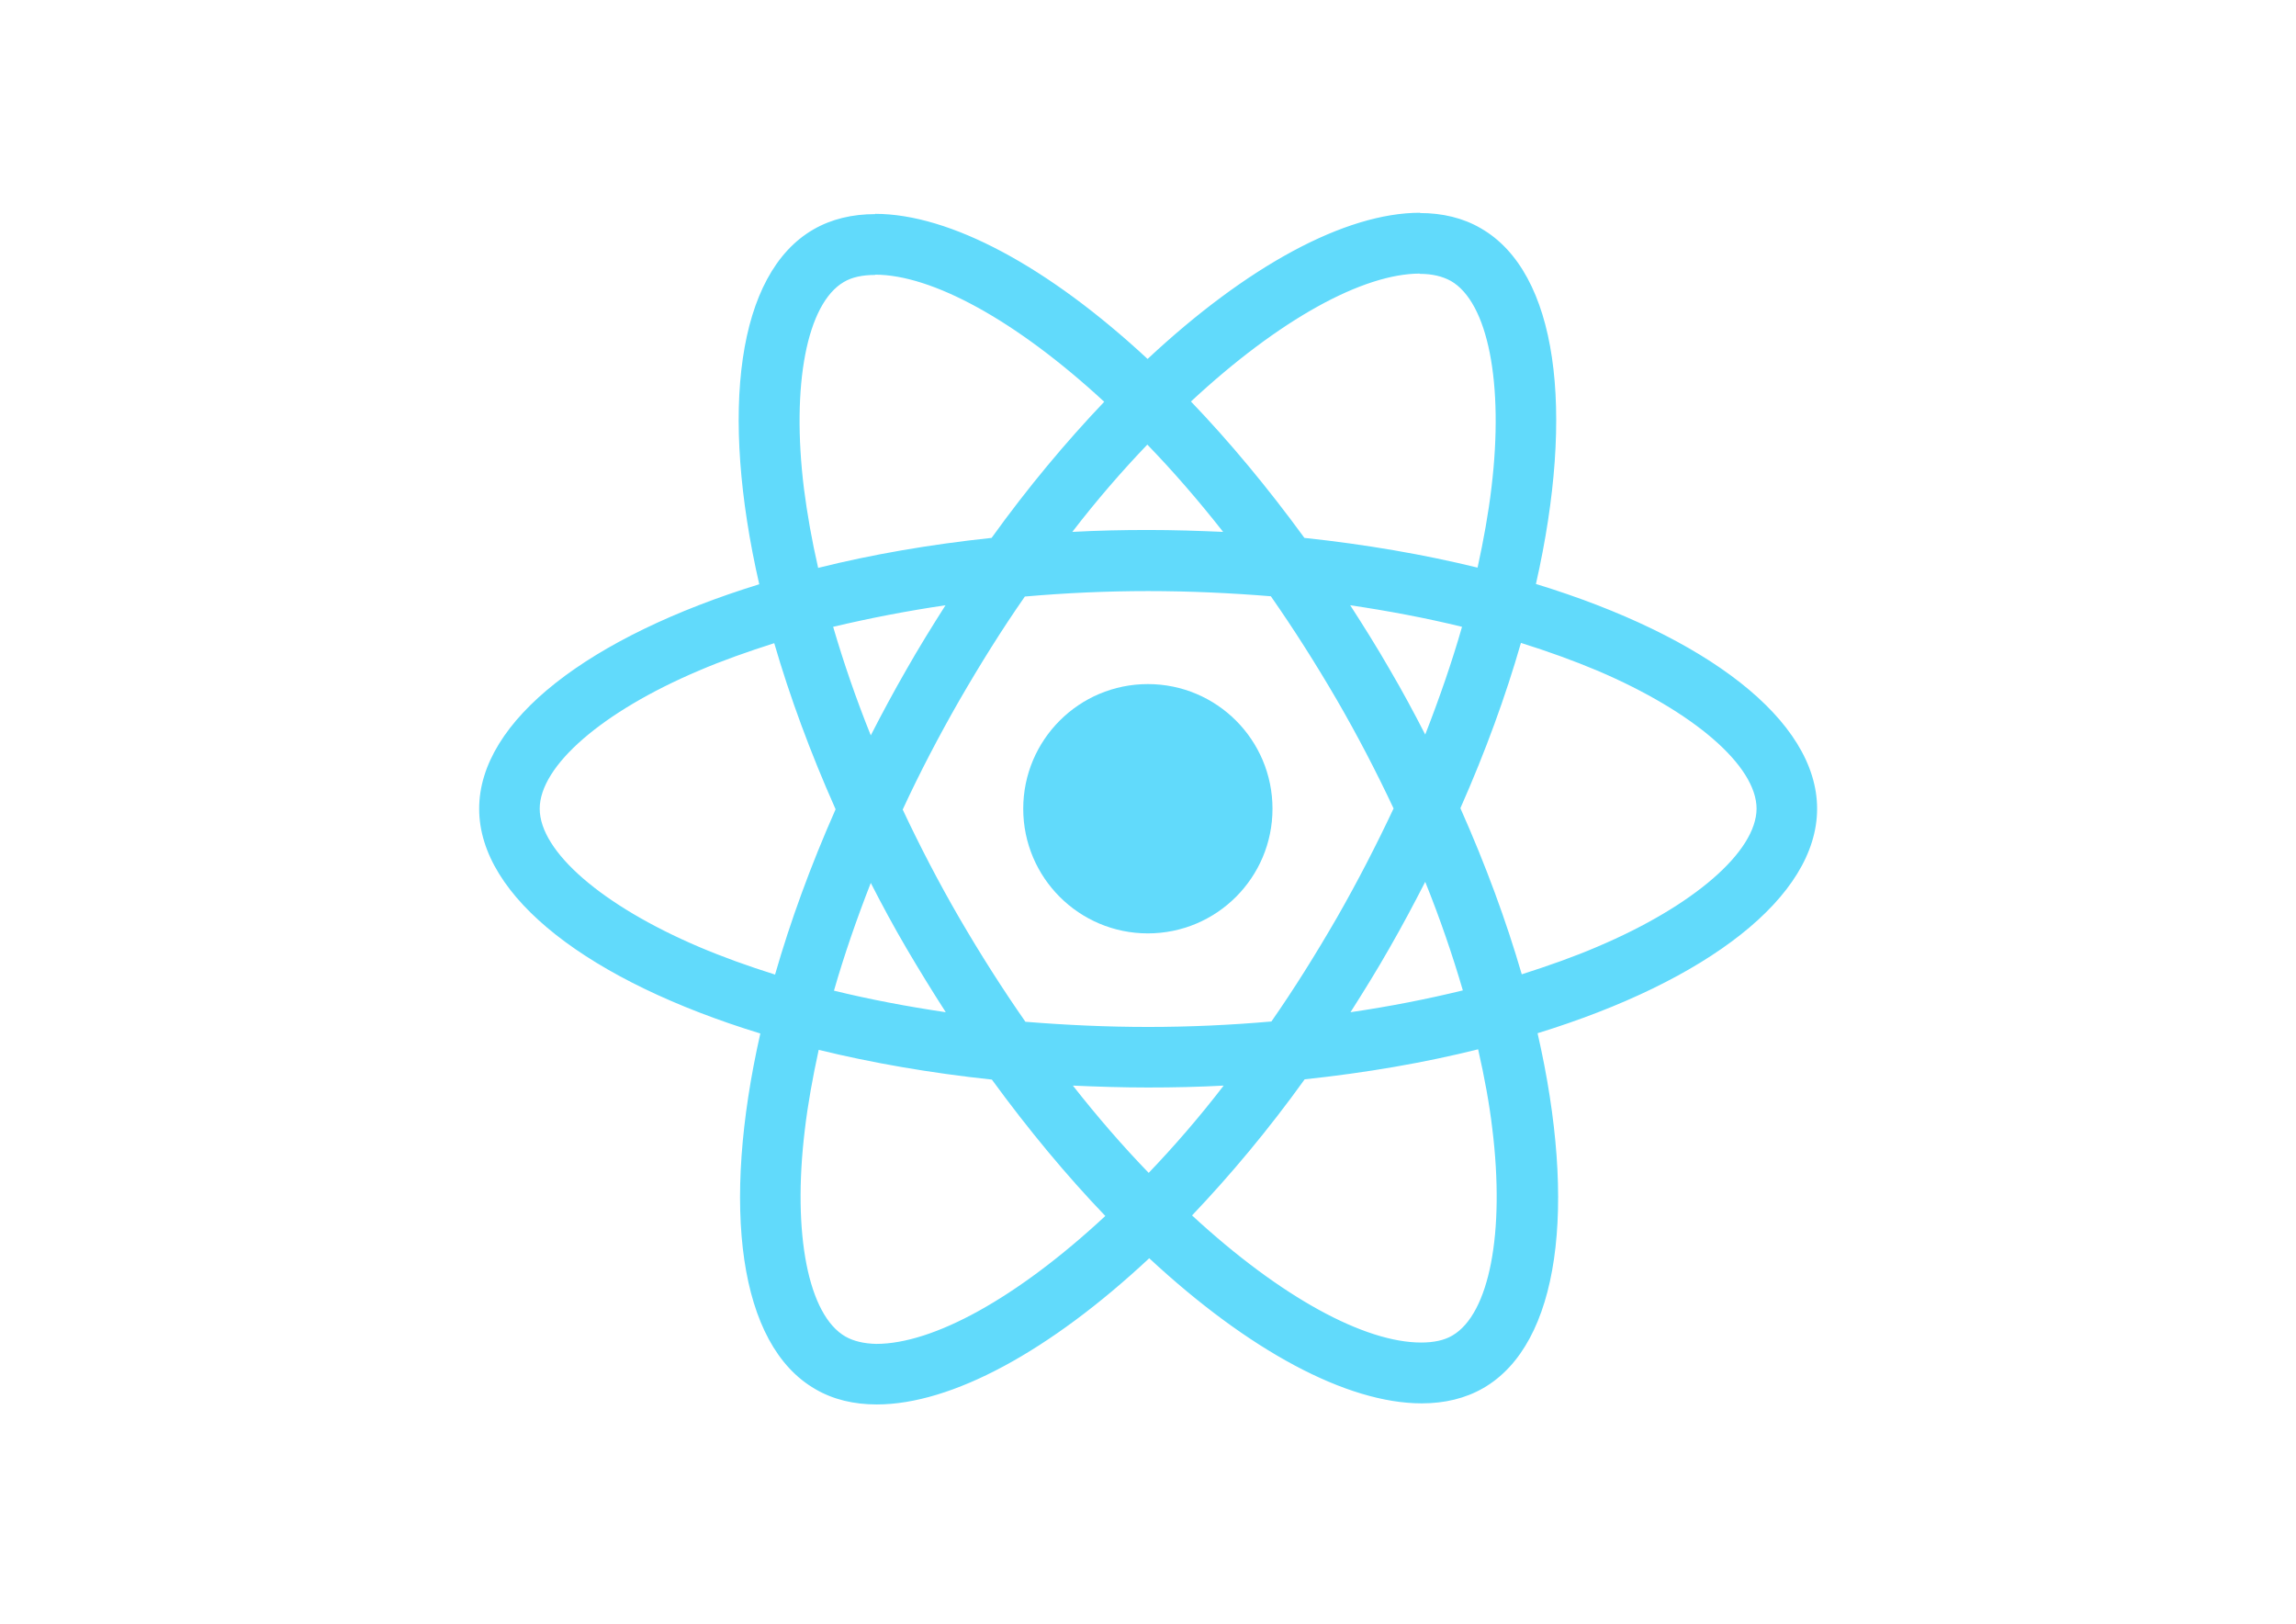
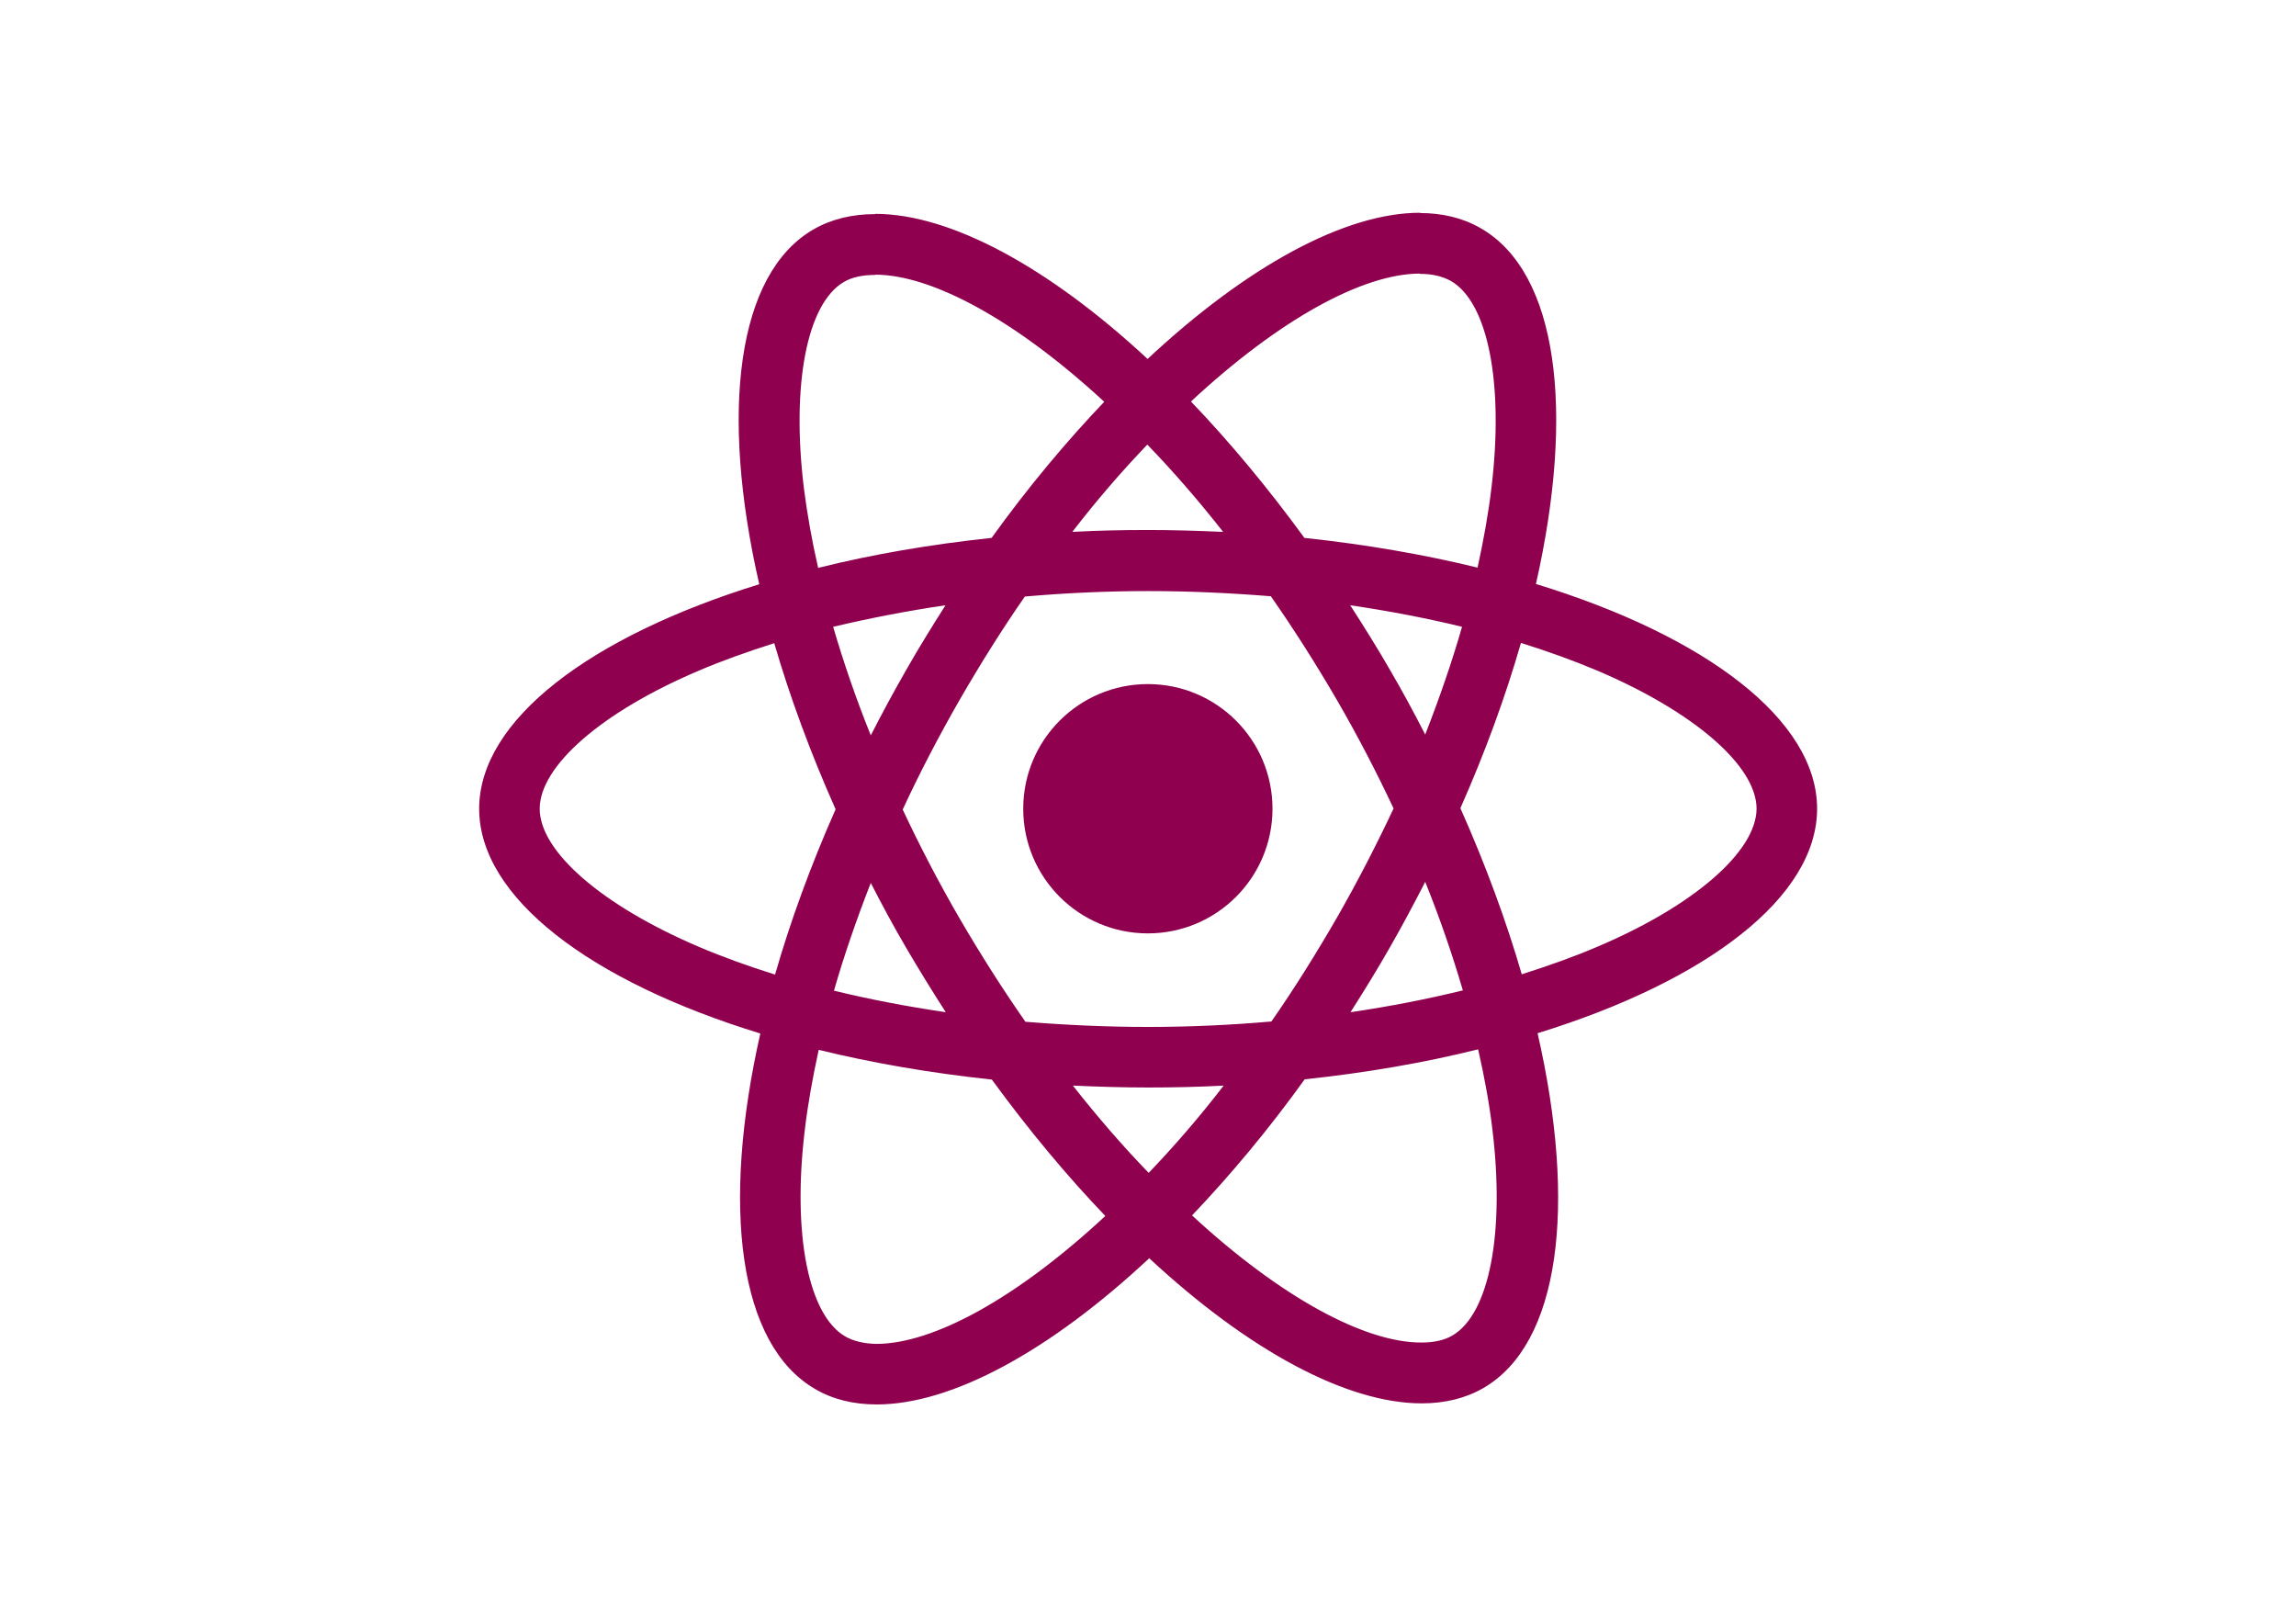
<svg xmlns="http://www.w3.org/2000/svg" viewBox="0 0 841.9 595.3">
-   <g fill="#61DAFB">
+   <g fill="#8f014f">
    <path d="M666.3 296.5c0-32.5-40.7-63.3-103.1-82.4 14.4-63.6 8-114.2-20.2-130.4-6.5-3.8-14.1-5.6-22.4-5.6v22.3c4.6 0 8.3.9 11.4 2.6 13.6 7.8 19.5 37.5 14.9 75.7-1.1 9.4-2.9 19.3-5.1 29.4-19.6-4.8-41-8.5-63.5-10.9-13.5-18.5-27.5-35.3-41.6-50 32.6-30.3 63.2-46.9 84-46.9V78c-27.5 0-63.5 19.6-99.9 53.6-36.4-33.8-72.4-53.2-99.9-53.2v22.3c20.7 0 51.4 16.5 84 46.6-14 14.7-28 31.4-41.3 49.9-22.6 2.4-44 6.1-63.6 11-2.3-10-4-19.7-5.2-29-4.7-38.2 1.1-67.9 14.6-75.8 3-1.8 6.9-2.6 11.5-2.6V78.5c-8.4 0-16 1.8-22.6 5.6-28.1 16.2-34.4 66.7-19.9 130.1-62.2 19.2-102.7 49.9-102.7 82.3 0 32.5 40.7 63.3 103.1 82.4-14.4 63.6-8 114.2 20.2 130.4 6.5 3.8 14.1 5.6 22.5 5.6 27.5 0 63.5-19.6 99.9-53.6 36.4 33.8 72.4 53.2 99.9 53.2 8.4 0 16-1.8 22.6-5.6 28.1-16.2 34.4-66.7 19.9-130.1 62-19.1 102.5-49.9 102.5-82.3zm-130.2-66.7c-3.7 12.9-8.3 26.2-13.5 39.5-4.1-8-8.4-16-13.1-24-4.6-8-9.5-15.8-14.4-23.4 14.2 2.1 27.9 4.7 41 7.9zm-45.8 106.5c-7.8 13.5-15.8 26.3-24.1 38.2-14.9 1.3-30 2-45.2 2-15.1 0-30.2-.7-45-1.9-8.3-11.9-16.4-24.6-24.2-38-7.6-13.1-14.5-26.4-20.8-39.8 6.2-13.4 13.2-26.8 20.7-39.9 7.8-13.5 15.8-26.3 24.1-38.2 14.9-1.3 30-2 45.2-2 15.1 0 30.2.7 45 1.9 8.3 11.9 16.4 24.6 24.2 38 7.6 13.1 14.5 26.4 20.8 39.8-6.3 13.4-13.2 26.8-20.7 39.9zm32.3-13c5.4 13.4 10 26.8 13.8 39.8-13.1 3.2-26.9 5.9-41.2 8 4.9-7.7 9.8-15.6 14.4-23.7 4.6-8 8.9-16.1 13-24.1zM421.2 430c-9.3-9.6-18.6-20.3-27.8-32 9 .4 18.2.7 27.5.7 9.4 0 18.7-.2 27.8-.7-9 11.7-18.3 22.4-27.5 32zm-74.4-58.9c-14.2-2.1-27.9-4.7-41-7.9 3.7-12.9 8.3-26.2 13.5-39.5 4.1 8 8.4 16 13.1 24 4.7 8 9.5 15.8 14.4 23.4zM420.7 163c9.3 9.6 18.6 20.3 27.8 32-9-.4-18.2-.7-27.5-.7-9.4 0-18.7.2-27.8.7 9-11.7 18.3-22.4 27.5-32zm-74 58.9c-4.9 7.7-9.8 15.6-14.4 23.7-4.6 8-8.9 16-13 24-5.4-13.4-10-26.8-13.8-39.8 13.1-3.1 26.9-5.8 41.2-7.9zm-90.5 125.2c-35.4-15.1-58.3-34.9-58.3-50.6 0-15.7 22.9-35.6 58.3-50.6 8.6-3.7 18-7 27.7-10.1 5.7 19.6 13.2 40 22.5 60.9-9.2 20.8-16.6 41.1-22.2 60.6-9.9-3.1-19.3-6.5-28-10.2zM310 490c-13.6-7.8-19.5-37.5-14.9-75.7 1.1-9.4 2.9-19.3 5.1-29.4 19.6 4.8 41 8.5 63.5 10.9 13.5 18.5 27.5 35.3 41.6 50-32.6 30.3-63.2 46.9-84 46.9-4.5-.1-8.3-1-11.3-2.7zm237.2-76.2c4.7 38.2-1.1 67.9-14.6 75.8-3 1.8-6.9 2.6-11.5 2.6-20.7 0-51.4-16.5-84-46.6 14-14.7 28-31.4 41.3-49.9 22.6-2.4 44-6.1 63.6-11 2.3 10.1 4.1 19.8 5.2 29.1zm38.5-66.7c-8.6 3.7-18 7-27.7 10.1-5.7-19.6-13.2-40-22.5-60.9 9.2-20.8 16.6-41.1 22.2-60.6 9.9 3.1 19.3 6.5 28.1 10.2 35.4 15.1 58.3 34.9 58.3 50.6-.1 15.7-23 35.6-58.4 50.6zM320.8 78.4z" />
    <circle cx="420.9" cy="296.5" r="45.7" />
    <path d="M520.5 78.1z" />
  </g>
</svg>
